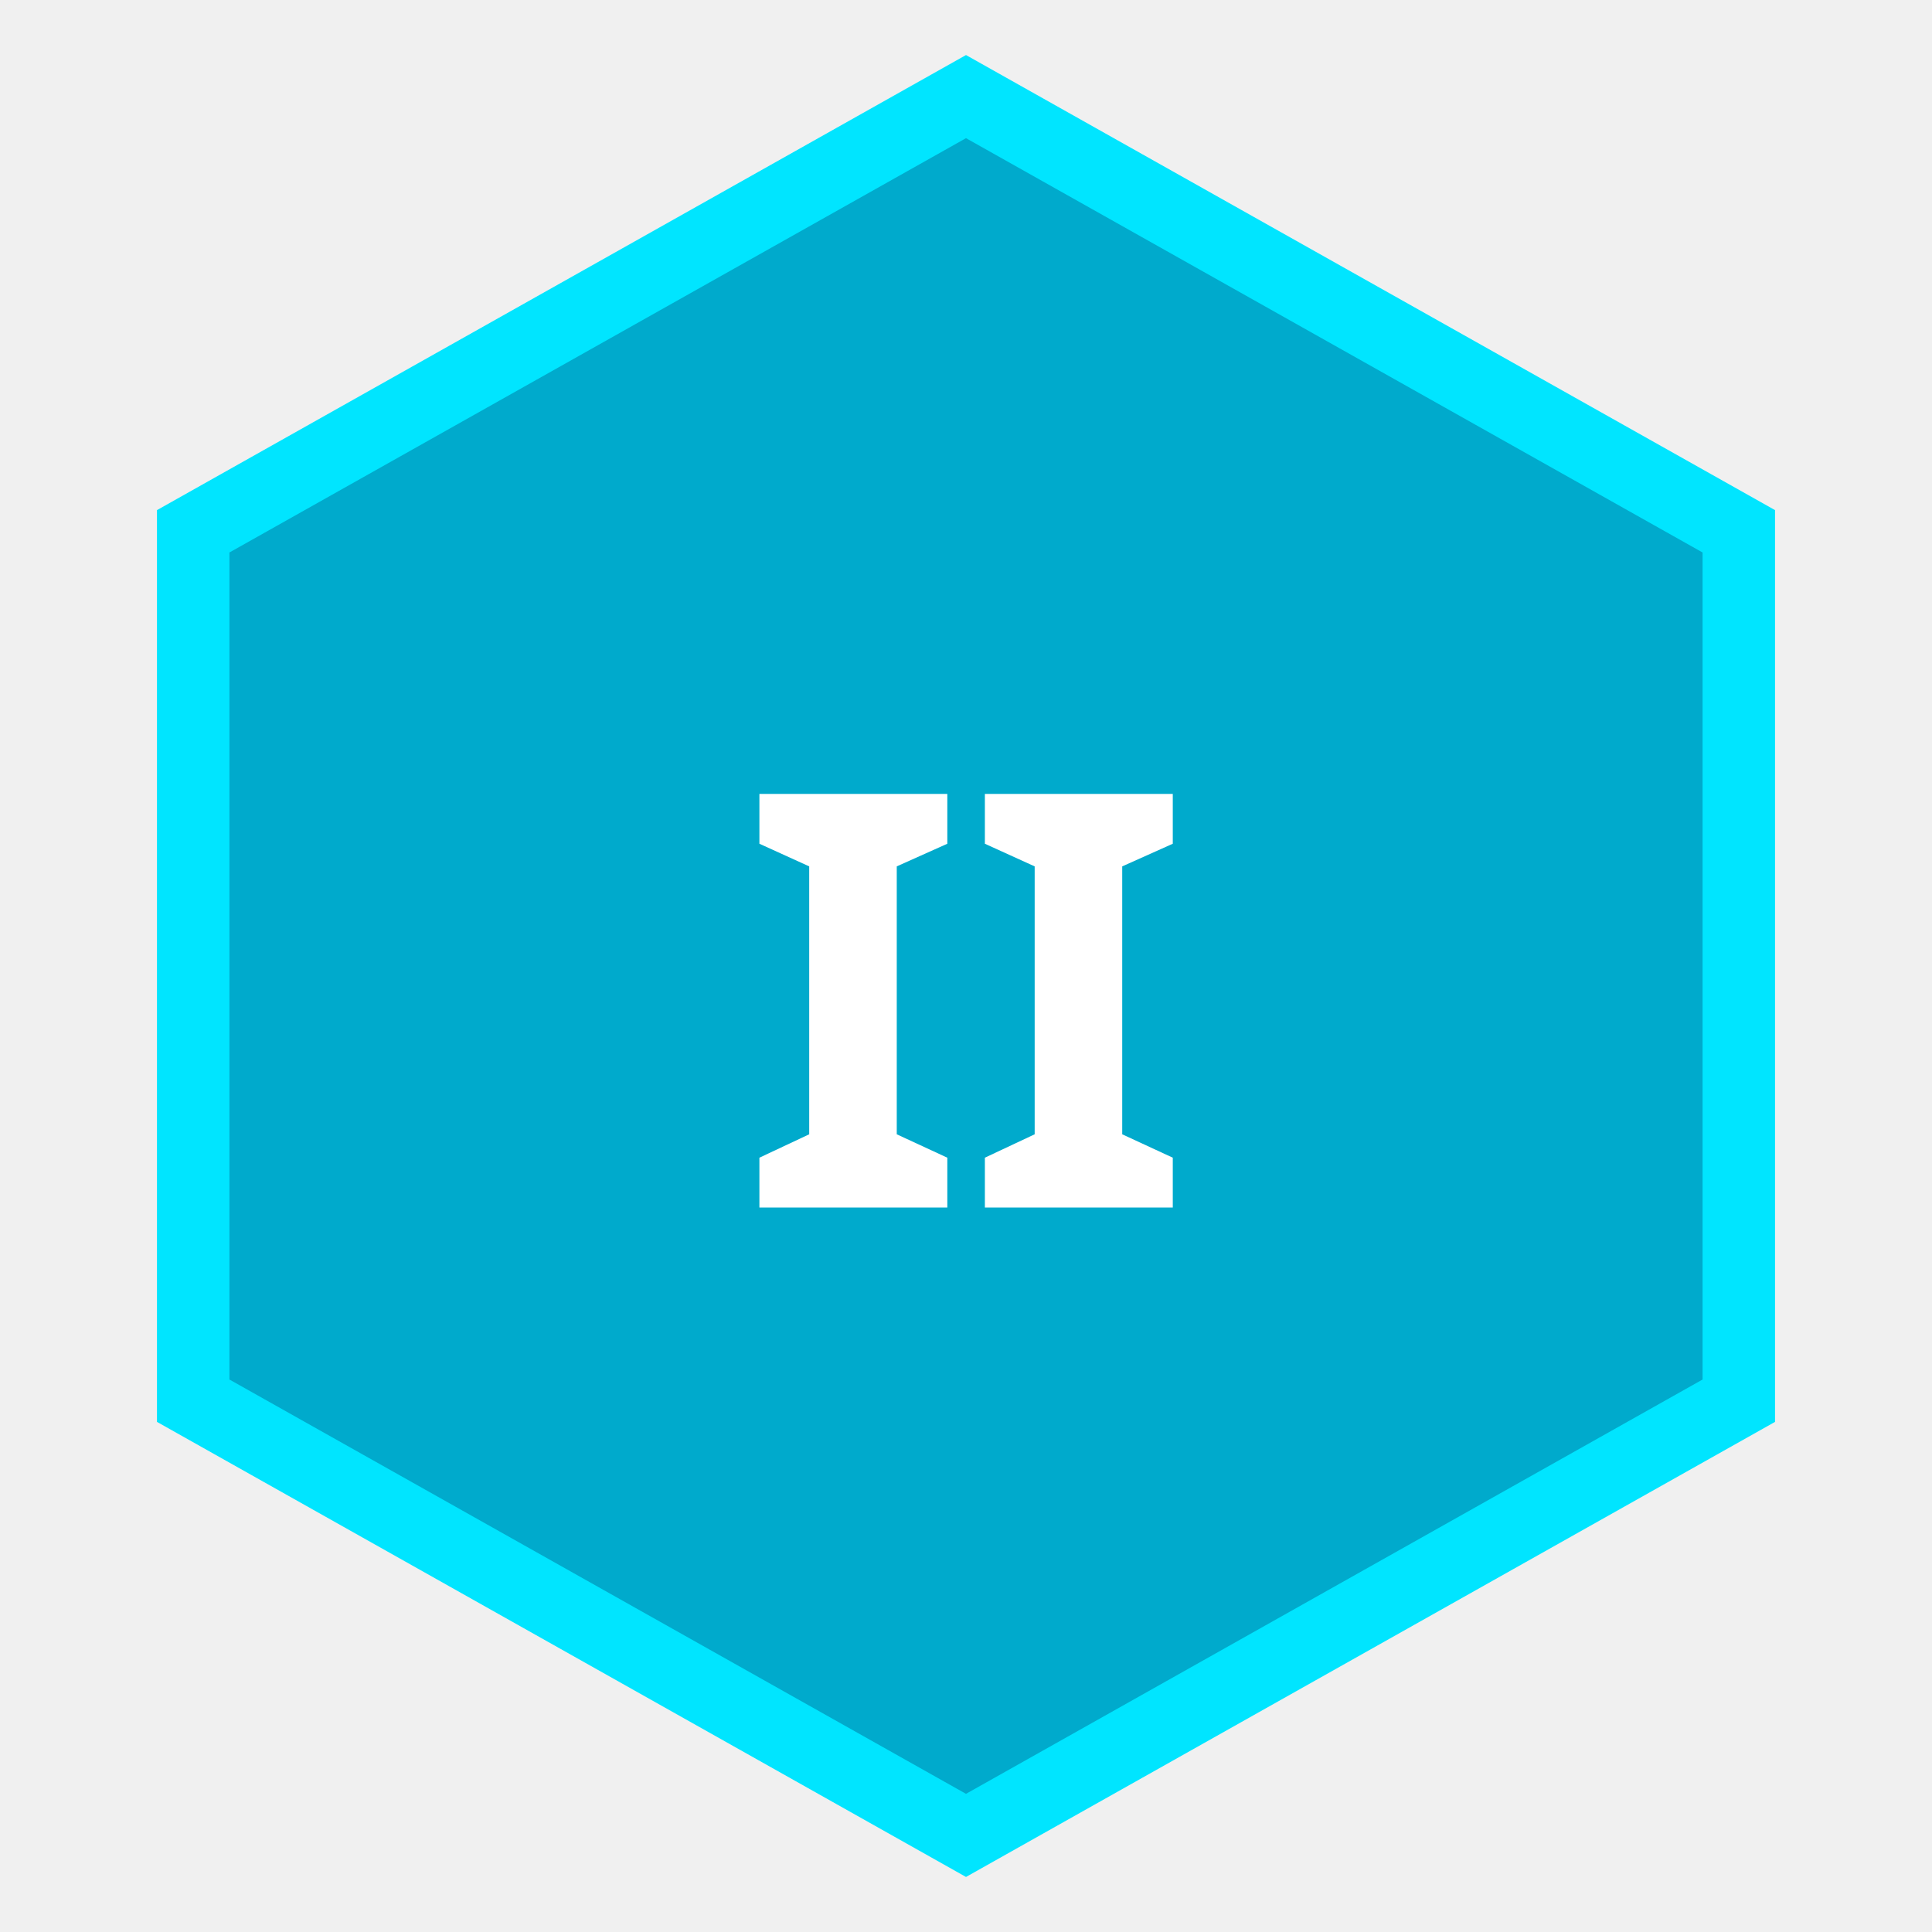
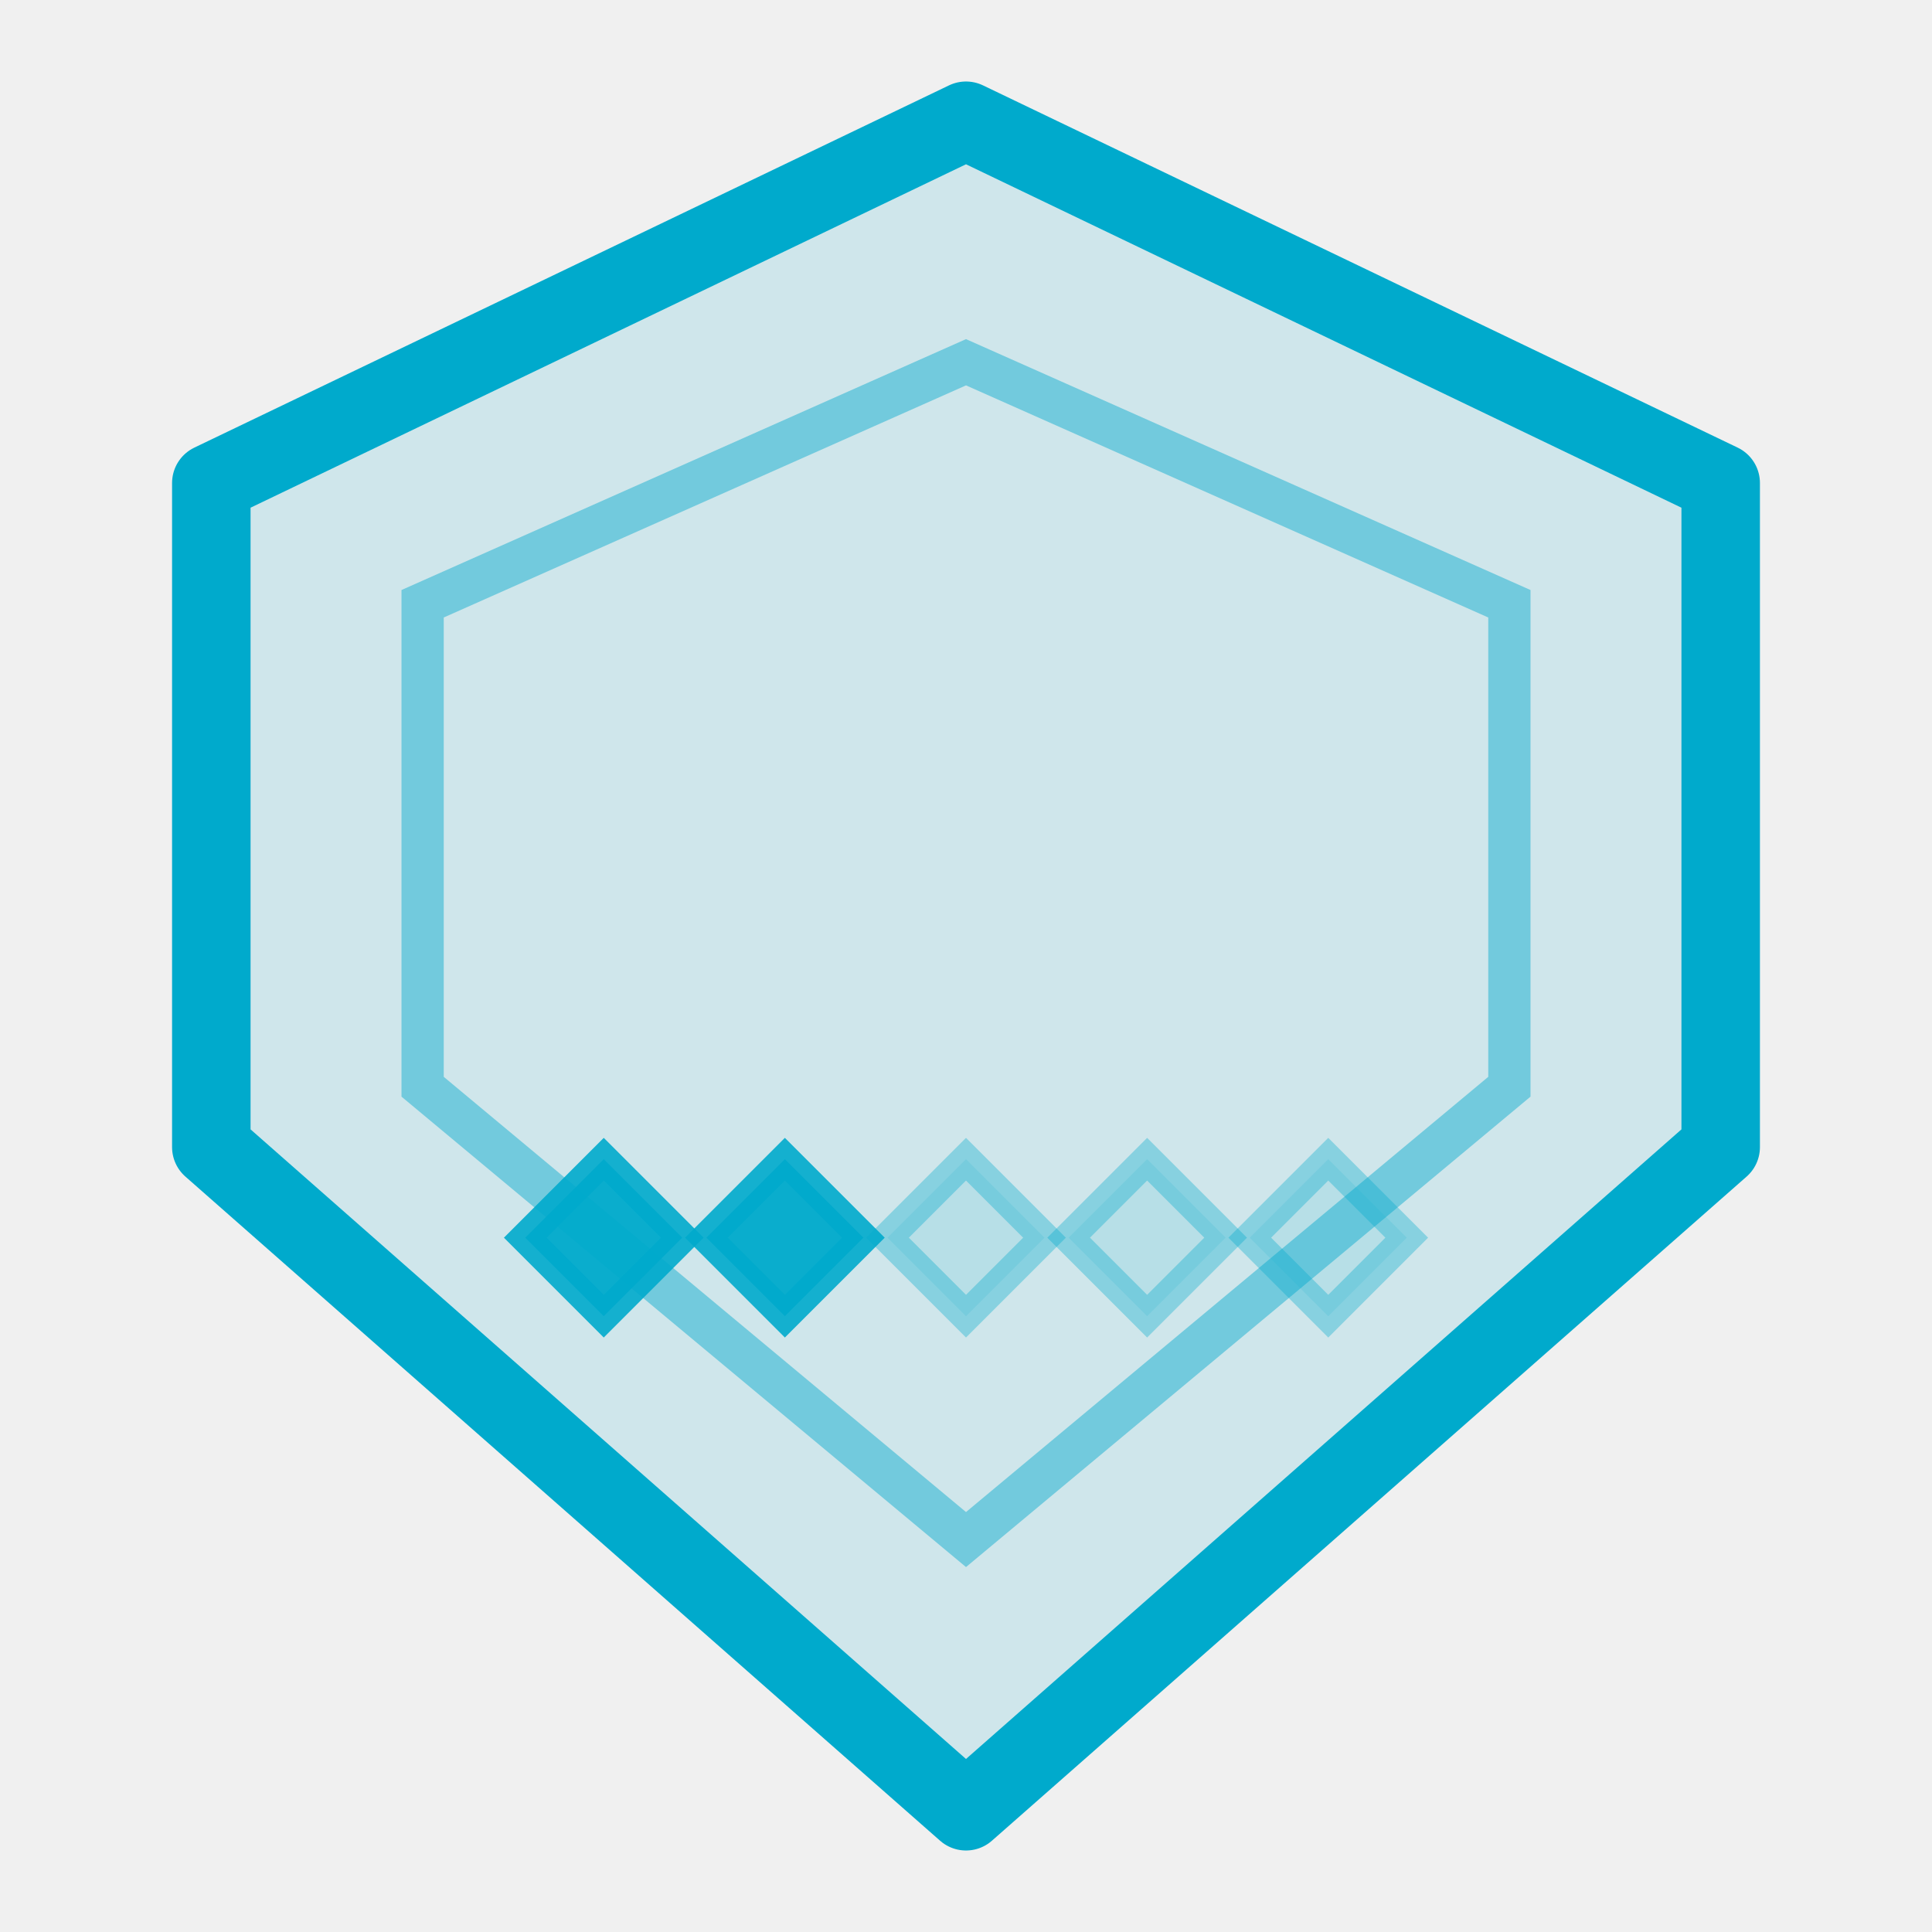
- <svg xmlns="http://www.w3.org/2000/svg" width="48" height="48" viewBox="0 0 40 40">
-   <polygon points="20,2 36,11 36,29 20,38 4,29 4,11" fill="#00AACC" stroke="#00e5ff" stroke-width="1.5" />
-   <text x="20" y="25" text-anchor="middle" fill="#fff" font-size="12" font-weight="700" font-family="system-ui,sans-serif">II</text>
+ <svg xmlns="http://www.w3.org/2000/svg" viewBox="0 0 64 64">
+   <path d="M32 4 L57 16 V38 L32 60 L7 38 V16 Z" fill="#00AACC" fill-opacity="0.14" stroke="#00AACC" stroke-width="2.6" stroke-linejoin="round" />
+   <path d="M32 12 L50 20 V36 L32 51 L14 36 V20 Z" fill="none" stroke="#00AACC" stroke-opacity="0.45" stroke-width="1.4" />
+   <path d="M20 38.4 L22.6 41 L20 43.6 L17.4 41 Z" fill="#00AACC" fill-opacity="0.95" stroke="#00AACC" stroke-opacity="0.9" stroke-width="1" />
+   <path d="M26 38.4 L28.6 41 L26 43.6 L23.4 41 Z" fill="#00AACC" fill-opacity="0.95" stroke="#00AACC" stroke-opacity="0.9" stroke-width="1" />
+   <path d="M32 38.4 L34.6 41 L32 43.6 L29.4 41 Z" fill="#00AACC" fill-opacity="0.12" stroke="#00AACC" stroke-opacity="0.35" stroke-width="1" />
+   <path d="M38 38.4 L40.6 41 L38 43.6 L35.4 41 Z" fill="#00AACC" fill-opacity="0.12" stroke="#00AACC" stroke-opacity="0.35" stroke-width="1" />
+   <path d="M44 38.4 L46.6 41 L44 43.6 L41.4 41 Z" fill="#00AACC" fill-opacity="0.12" stroke="#00AACC" stroke-opacity="0.35" stroke-width="1" />
</svg>
